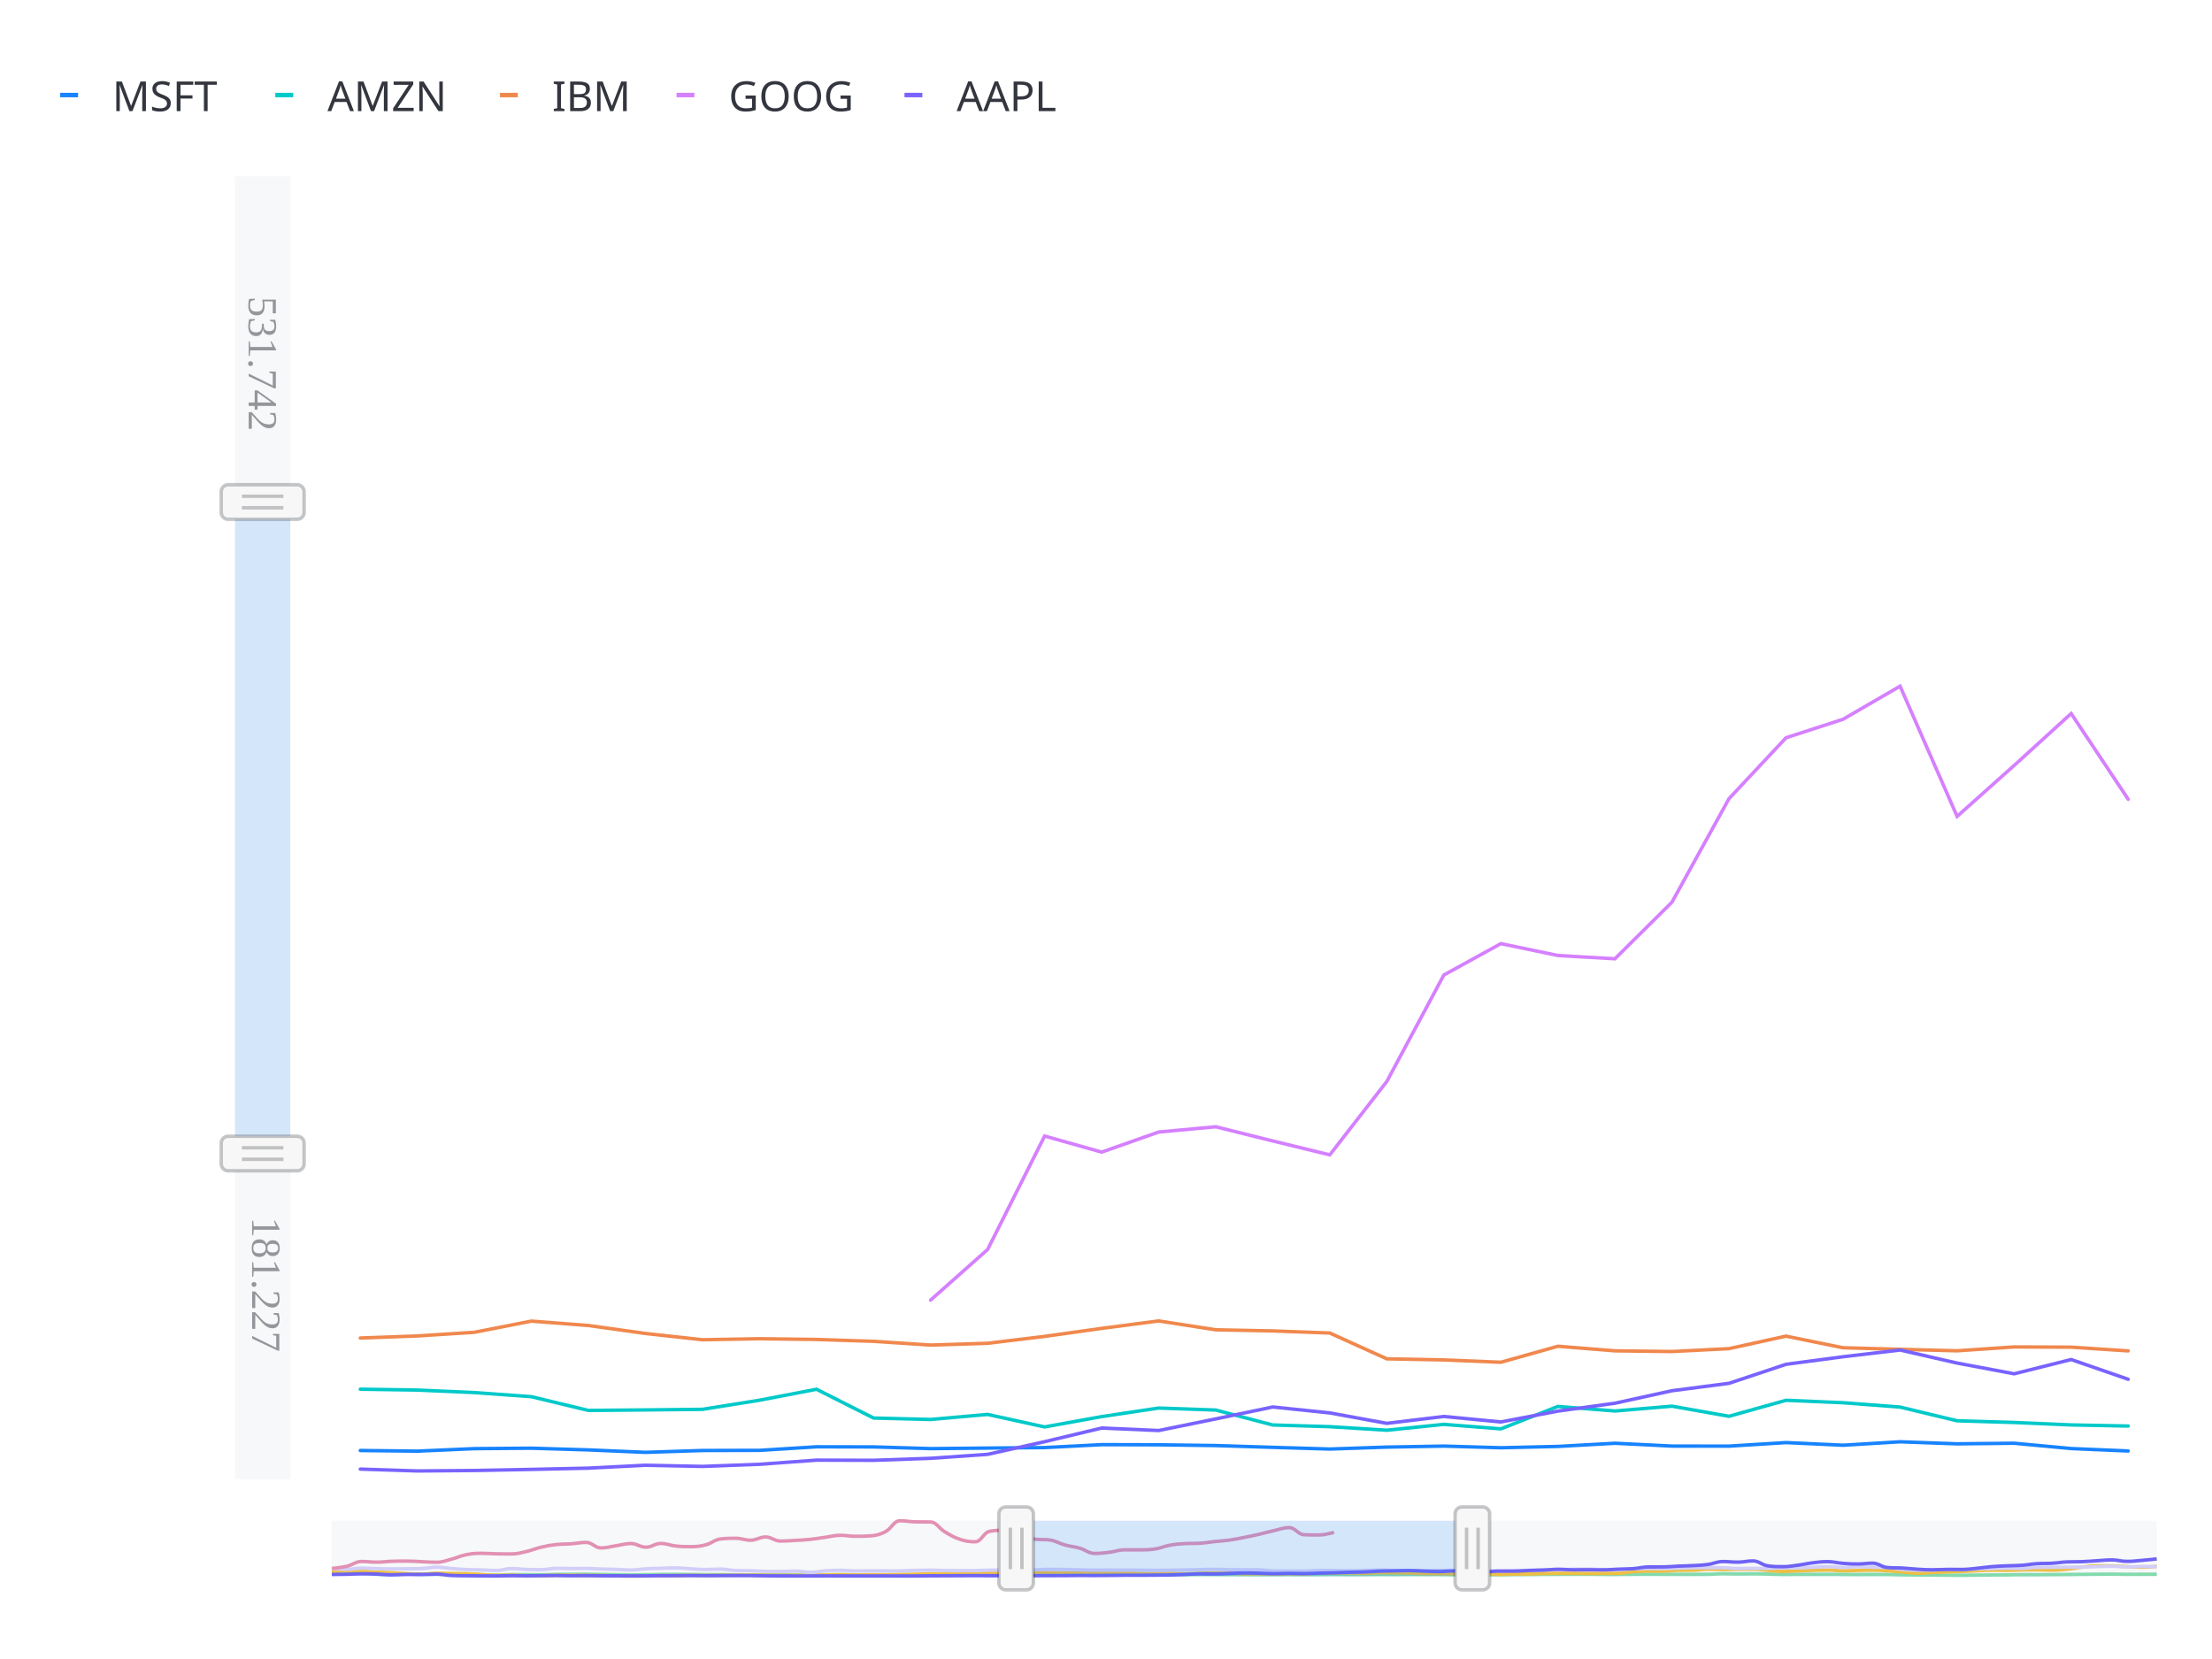
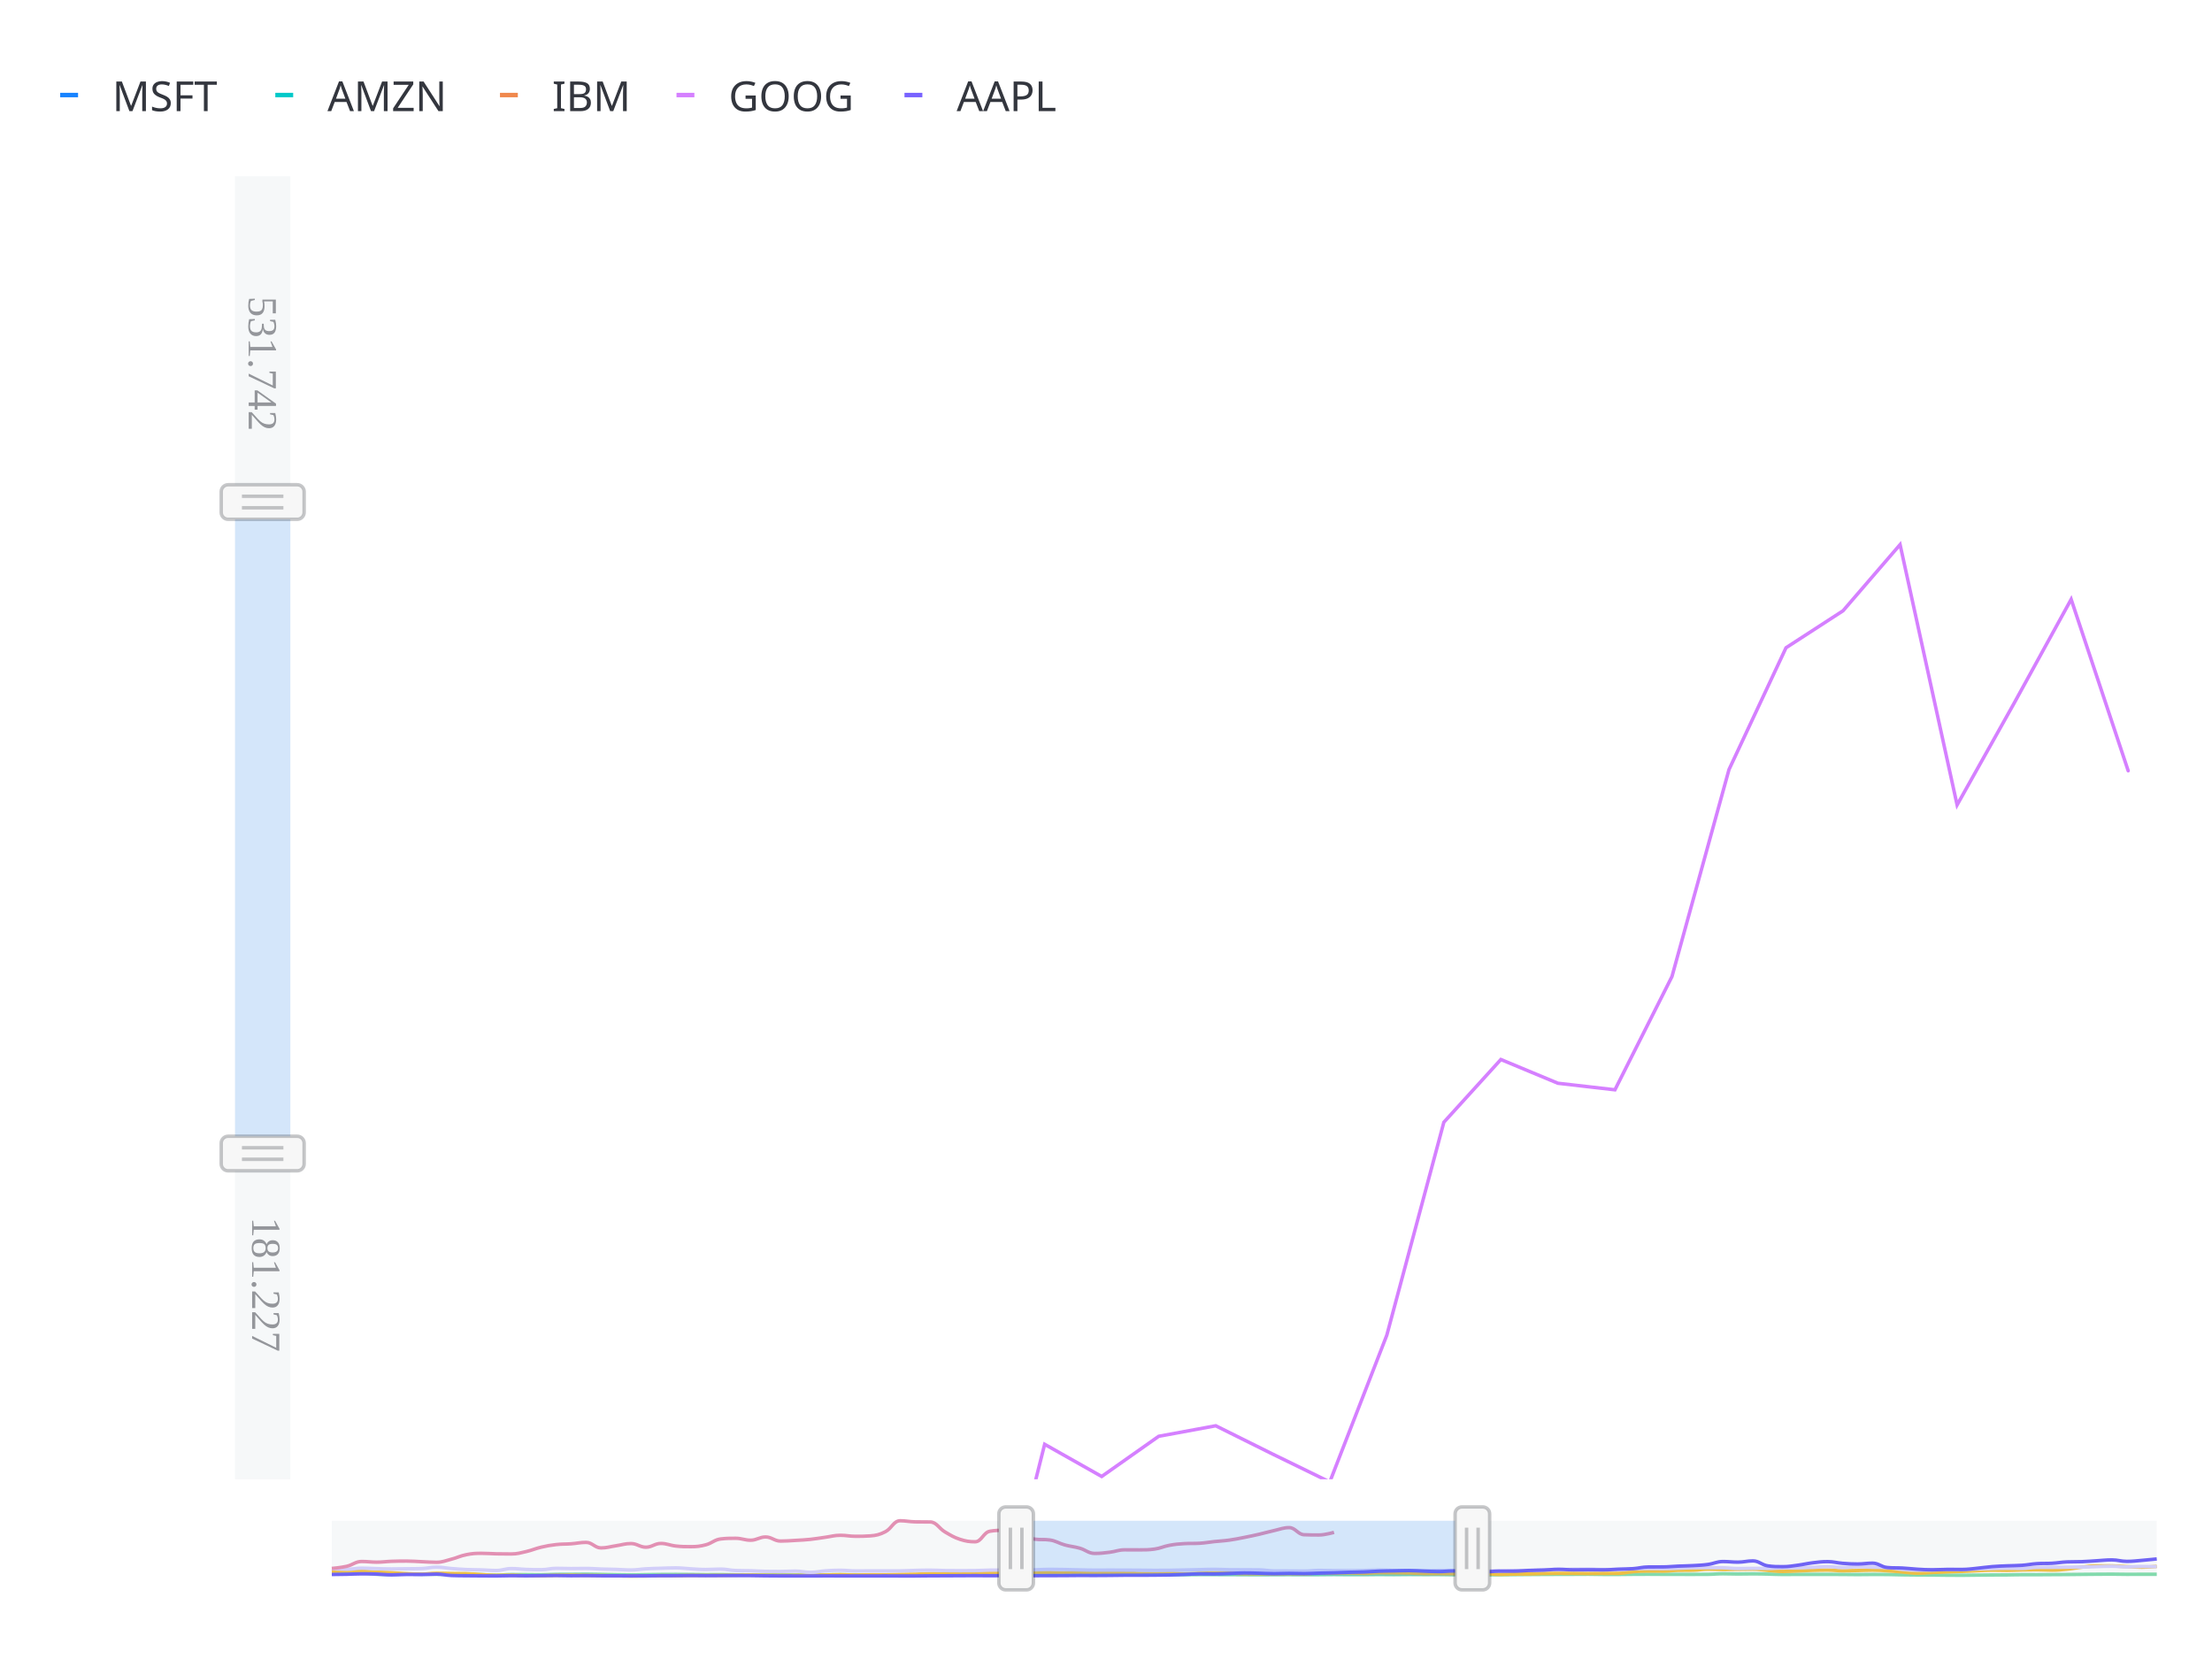
<svg xmlns="http://www.w3.org/2000/svg" width="640" height="480" color-interpolation-filters="sRGB" style="background: transparent;">
  <defs>
    <clipPath id="d" transform="matrix(1 0 0 1 -16 -16)">
      <use href="#a" transform="matrix(1 0 0 1 16 16)" />
    </clipPath>
    <clipPath id="e" transform="matrix(1 0 0 1 -96 -51)">
      <use href="#c" />
    </clipPath>
    <path id="b" width="528" height="377" x="96" y="51" fill="none" d="m96 51 528 0 0 377-528 0z" />
    <path id="c" width="528" height="377" x="96" y="51" fill="none" d="m96 51 528 0 0 377-528 0z" />
  </defs>
  <g>
    <g fill="none">
      <g fill="none" class="view">
        <g>
          <path width="640" height="480" x="0" y="0" fill="rgba(0,0,0,0)" d="m0 0 640 0 0 480-640 0z" class="area" />
        </g>
        <g>
          <path width="608" height="448" x="16" y="16" fill="rgba(0,0,0,0)" d="m16 16 608 0 0 448-608 0z" class="area" />
        </g>
        <g>
          <path width="528" height="377" x="96" y="51" fill="rgba(0,0,0,0)" d="m96 51 528 0 0 377-528 0z" class="area" />
        </g>
        <g>
          <path width="528" height="377" x="96" y="51" fill="rgba(0,0,0,0)" d="m96 51 528 0 0 377-528 0z" class="area" />
        </g>
        <g fill="none" class="component">
          <g fill="none" class="slider">
            <g>
              <path width="528" height="16" x="96" y="440" fill="rgba(65,97,128,1)" d="m96 440 528 0 0 16-528 0z" class="slider-track" opacity=".05" />
            </g>
            <g fill="none" class="slider-sparkline-group">
              <g fill="none" class="slider-sparkline">
                <g>
                  <path fill="none" class="container" />
                </g>
                <g fill="none" class="spark sparkline" transform="matrix(1 0 0 1 96 440)">
                  <g fill="none">
                    <g>
                      <path fill="none" stroke="rgba(131,218,173,1)" stroke-width="1" d="M0 15.228c0 0 2.597.079 4.328.079 1.732 0 2.599-.157 4.328-.157 1.733 0 2.594.272 4.328.339 1.728.067 2.597.067 4.328.067 1.732 0 2.596-.162 4.328-.162 1.731 0 2.597.095 4.328.095 1.731 0 2.597 0 4.328 0 1.731 0 2.597.088 4.328.088 1.731 0 2.597-.08 4.328-.08 1.731 0 2.597.059 4.328.107 1.731.047 2.597.13 4.328.13 1.731 0 2.596-.164 4.328-.164 1.731 0 2.597.007 4.328.019 1.731.012 2.597.04 4.328.04 1.731 0 2.596-.108 4.328-.121 1.731-.013 2.597-.003 4.328-.013 1.731-.01 2.597-.036 4.328-.036 1.731 0 2.597.034 4.328.063 1.731.03 2.597.057 4.328.085 1.731.028 2.597.054 4.328.054 1.731 0 2.597-.04 4.328-.065 1.731-.024 2.597-.041 4.328-.056a414.499 414.499 0 0 1 4.328-.019c1.731 0 2.597.009 4.328.024 1.731.015 2.597.05 4.328.05 1.731 0 2.597-.018 4.328-.018 1.731 0 2.597.062 4.328.075 1.731.013 2.597.013 4.328.013 1.731 0 2.597-.035 4.328-.035 1.731 0 2.597.062 4.328.062 1.731 0 2.597-.01 4.328-.01 1.731 0 2.597.05 4.328.05 1.731 0 2.597-.065 4.328-.09 1.731-.026 2.597-.039 4.328-.039 1.731 0 2.597.036 4.328.056 1.731.019 2.597.039 4.328.039 1.731 0 2.597 0 4.328-.001a991.15 991.15 0 0 0 4.328-.009c1.731-.007 2.597-.025 4.328-.025 1.731 0 2.597.018 4.328.018 1.731 0 2.597-.012 4.328-.019 1.731-.007 2.597-.012 4.328-.014 1.731-.002 2.597 0 4.328-.002 1.731-.002 2.597-.024 4.328-.024 1.731 0 2.597.021 4.328.028a860.249 860.249 0 0 0 4.328.008c1.731 0 2.597-.026 4.328-.031 1.731-.005 2.597-.005 4.328-.005 1.731 0 2.597.011 4.328.021 1.731.01 2.597.03 4.328.03 1.731 0 2.597-.021 4.328-.023 1.731-.002 2.597 0 4.328-.002 1.731-.002 2.597-.044 4.328-.044 1.731 0 2.597 0 4.328.001 1.731.001 2.597.021 4.328.021 1.731 0 2.597-.004 4.328-.007 1.731-.003 2.597 0 4.328-.006 1.731-.006 2.597-.036 4.328-.036 1.731 0 2.597 0 4.328.002 1.731.002 2.597.003 4.328.009 1.731.006 2.597.013 4.328.022 1.731.009 2.597.021 4.328.021 1.731 0 2.597-.017 4.328-.024 1.731-.007 2.597-.012 4.328-.012 1.731 0 2.597.02 4.328.02 1.731 0 2.597-.005 4.328-.016 1.731-.011 2.597-.039 4.328-.039 1.731 0 2.597.034 4.328.035 1.731.001 2.597.001 4.328.001 1.731 0 2.597-.044 4.328-.044 1.731 0 2.597.032 4.328.032 1.731 0 2.597-.042 4.328-.042 1.731 0 2.597.025 4.328.025 1.731 0 2.597-.007 4.328-.007 1.731 0 2.597.046 4.328.065 1.731.019 2.597.03 4.328.03 1.731 0 2.597-.008 4.328-.014 1.731-.006 2.597-.006 4.328-.016 1.731-.011 2.597-.022 4.328-.037 1.731-.014 2.597-.022 4.328-.035 1.731-.013 2.597-.02 4.328-.029 1.731-.009 2.597-.011 4.328-.016 1.731-.005 2.597-.004 4.328-.011 1.731-.006 2.597-.021 4.328-.021 1.731 0 2.597.049 4.328.056 1.731.006 2.597.006 4.328.006 1.731 0 2.597-.032 4.328-.045 1.731-.013 2.597-.018 4.328-.018 1.731 0 2.597.019 4.328.026 1.731.007 2.597.007 4.328.01 1.731.003 2.597.004 4.328.004 1.731 0 2.597 0 4.328-.016 1.732-.016 2.596-.16 4.328-.16 1.731 0 2.597.067 4.328.067 1.731 0 2.597-.043 4.328-.043 1.731 0 2.597.029 4.328.066 1.731.036 2.596.115 4.328.115 1.731 0 2.597-.023 4.328-.026 1.731-.003 2.597-.003 4.328-.003 1.731 0 2.597 0 4.328.002a667.228 667.228 0 0 1 4.328.018c1.731.011 2.597.039 4.328.039 1.731 0 2.597-.037 4.328-.037 1.731 0 2.597 0 4.328.013 1.731.013 2.596.068 4.328.096 1.731.028 2.597.032 4.328.044 1.731.012 2.597.003 4.328.017 1.731.014 2.597.038 4.328.052 1.731.014 2.597.019 4.328.019 1.731 0 2.597-.031 4.328-.05 1.731-.018 2.597-.03 4.328-.042 1.731-.012 2.597-.001 4.328-.017 1.731-.016 2.596-.065 4.328-.065 1.731 0 2.597.005 4.328.005 1.731 0 2.597-.018 4.328-.029 1.731-.011 2.597-.01 4.328-.024 1.731-.014 2.597-.028 4.328-.045 1.731-.017 2.597-.028 4.328-.041 1.731-.013 2.597-.024 4.328-.024 1.731 0 2.597.052 4.328.052 1.731 0 2.597-.011 4.328-.014 1.731-.003 4.328-.003 4.328-.003" class="line" />
                    </g>
                    <g>
                      <path fill="none" stroke="rgba(237,191,69,1)" stroke-width="1" d="M0 14.663c0 0 2.596-.098 4.328-.098 1.731 0 2.598 0 4.328.043 1.733.043 2.596.184 4.328.27 1.73.085 2.598.071 4.328.157 1.732.086 2.595.191 4.328.274 1.73.083 2.598.141 4.328.141 1.732 0 2.595-.26 4.328-.26 1.73 0 2.597.048 4.328.07 1.731.022 2.598 0 4.328.042 1.733.042 2.596.176 4.328.272 1.73.096 2.596.208 4.328.208 1.73 0 2.597-.04 4.328-.04 1.732 0 2.596.163 4.328.163 1.73 0 2.597 0 4.328-.001 1.732-.001 2.596-.106 4.328-.127 1.731-.021 2.597-.021 4.328-.021 1.731 0 2.597.039 4.328.058 1.731.019 2.597.014 4.328.038 1.731.024 2.597.051 4.328.081 1.731.03 2.596.068 4.328.068 1.731 0 2.597 0 4.328-.023 1.731-.023 2.596-.099 4.328-.099 1.731 0 2.597.011 4.328.011 1.731 0 2.597-.077 4.328-.077 1.731 0 2.597.002 4.328.002 1.731 0 2.597 0 4.328-.004 1.731-.005 2.597-.037 4.328-.055 1.731-.018 2.597-.035 4.328-.035 1.731 0 2.597.028 4.328.045 1.731.017 2.597.041 4.328.041 1.731 0 2.597-.004 4.328-.011 1.731-.007 2.597-.002 4.328-.023 1.731-.02 2.597-.044 4.328-.078 1.731-.034 2.597-.091 4.328-.091 1.731 0 2.597.102 4.328.102 1.731 0 2.596-.064 4.328-.068 1.731-.004 2.597 0 4.328-.004 1.731-.004 2.597-.061 4.328-.092 1.731-.03 2.597-.016 4.328-.061 1.732-.045 2.596-.154 4.328-.164 1.73-.01 2.597 0 4.328-.01 1.732-.01 2.597-.076 4.328-.121 1.731-.046 2.596-.076 4.328-.107 1.731-.031 2.597-.011 4.328-.048 1.732-.037 2.596-.137 4.328-.137 1.731 0 2.597.002 4.328.011a777.207 777.207 0 0 1 4.328.031c1.731.016 2.597.007 4.328.051 1.732.044 2.596.169 4.328.169 1.73 0 2.597-.004 4.328-.006 1.731-.003 2.597 0 4.328-.007 1.731-.007 2.597-.062 4.328-.112 1.731-.049 2.599-.135 4.328-.135 1.734 0 2.594.335 4.328.353 1.728.018 2.597.018 4.328.018 1.731 0 2.597-.062 4.328-.062 1.732 0 2.596.154 4.328.154 1.731 0 2.597-.08 4.328-.127 1.731-.046 2.596-.105 4.328-.105 1.731 0 2.597 0 4.328.024 1.732.025 2.596.163 4.328.183 1.73.021 2.597.008 4.328.021 1.731.013 2.597.044 4.328.044 1.731 0 2.597-.072 4.328-.072 1.731 0 2.598.055 4.328.055 1.733 0 2.595-.275 4.328-.275 1.73 0 2.597.056 4.328.056 1.731 0 2.597-.059 4.328-.059 1.731 0 2.597.124 4.328.124 1.732 0 2.596-.196 4.328-.196 1.73 0 2.597.013 4.328.03 1.731.017 2.597.009 4.328.053 1.732.044 2.596.148 4.328.168 1.73.021 2.597.011 4.328.021 1.731.01 2.597.021 4.328.03 1.731.009 2.597.014 4.328.014 1.731 0 2.598-.093 4.328-.093 1.733 0 2.595.269 4.328.269 1.73 0 2.596-.066 4.328-.09 1.731-.024 2.597 0 4.328-.029 1.732-.029 2.596-.099 4.328-.136 1.731-.037 2.597-.051 4.328-.051 1.731 0 2.597.008 4.328.02 1.731.012 2.597.041 4.328.041 1.731 0 2.597-.024 4.328-.034 1.731-.01 2.602 0 4.328-.015 1.737-.015 2.592-.357 4.328-.492 1.726-.134 2.596-.178 4.328-.178 1.73 0 2.598.017 4.328.017 1.732 0 2.595-.2 4.328-.231 1.73-.031 2.599 0 4.328-.031 1.733-.031 2.595-.302 4.328-.302 1.729 0 2.597.091 4.328.091 1.731 0 2.597-.016 4.328-.032 1.731-.016 2.599-.048 4.328-.048 1.734 0 2.596.212 4.328.341 1.73.129 2.595.302 4.328.302 1.73 0 2.597-.091 4.328-.156 1.731-.065 2.596-.12 4.328-.167 1.73-.047 2.597-.068 4.328-.068 1.732 0 2.596.189 4.328.189 1.73 0 2.597-.035 4.328-.069 1.731-.034 2.597-.102 4.328-.102 1.732 0 2.599.076 4.328.184 1.733.108 2.596.217 4.328.354 1.731.137 2.595.332 4.328.332 1.73 0 2.596-.122 4.328-.196 1.731-.074 2.596-.11 4.328-.172 1.731-.062 2.597-.07 4.328-.136 1.732-.067 2.596-.126 4.328-.197 1.731-.072 2.596-.162 4.328-.162 1.731 0 2.597.058 4.328.058 1.731 0 2.596-.094 4.328-.129 1.731-.035 2.597-.048 4.328-.048 1.731 0 2.598.104 4.328.104 1.733 0 2.603-.107 4.328-.278 1.737-.172 2.592-.386 4.328-.581 1.727-.194 2.593-.39 4.328-.39 1.728 0 2.598 0 4.328.032 1.732.032 2.596.134 4.328.208 1.731.073 2.597.16 4.328.16 1.732 0 4.328-.238 4.328-.238" class="line" />
                    </g>
                    <g>
                      <path fill="none" stroke="rgba(210,206,249,1)" stroke-width="1" d="M0 13.842c0 0 2.598.192 4.328.192 1.733 0 2.595-.32 4.328-.32 1.729 0 2.596.096 4.328.141 1.731.045 2.596.083 4.328.083 1.731 0 2.597-.026 4.328-.046 1.731-.02 2.6 0 4.328-.055 1.735-.055 2.596-.408 4.328-.408 1.731 0 2.595.26 4.328.398 1.729.137 2.595.212 4.328.29 1.73.078 2.597.045 4.328.1 1.732.055 2.603.174 4.328.174 1.737 0 2.591-.554 4.328-.554 1.726 0 2.595.181 4.328.246 1.73.064 2.6.076 4.328.076 1.734 0 2.593-.39 4.328-.39 1.728 0 2.597.066 4.328.066 1.731 0 2.597-.035 4.328-.035 1.732 0 2.596.116 4.328.171 1.731.055 2.597.05 4.328.105 1.732.055 2.599.17 4.328.17 1.733 0 2.595-.238 4.328-.337 1.729-.099 2.596-.104 4.328-.158 1.731-.054 2.598-.111 4.328-.111 1.732 0 2.596.176 4.328.27 1.73.094 2.596.199 4.328.199 1.731 0 2.6-.122 4.328-.122 1.735 0 2.593.353 4.328.418 1.727.065 2.597.017 4.328.065 1.732.048 2.596.142 4.328.175 1.73.033 2.597.033 4.328.033 1.731 0 2.599-.106 4.328-.106 1.734 0 2.598.354 4.328.354 1.732 0 2.593-.308 4.328-.428 1.728-.119 2.597-.169 4.328-.169 1.731 0 2.596.196 4.328.196 1.73 0 2.597-.015 4.328-.015 1.731 0 2.597.002 4.328.002 1.731 0 2.597 0 4.328-.01 1.732-.01 2.596-.094 4.328-.135 1.731-.041 2.597-.069 4.328-.069 1.731 0 2.596.089 4.328.116 1.731.026 2.597.026 4.328.026 1.731 0 2.597 0 4.328-.019 1.732-.019 2.596-.108 4.328-.132 1.731-.024 2.597-.014 4.328-.024 1.731-.01 2.597-.011 4.328-.025 1.731-.014 2.597-.009 4.328-.045 1.732-.036 2.596-.137 4.328-.137 1.731 0 2.597.024 4.328.054 1.731.03 2.597.063 4.328.098 1.731.035 2.597.077 4.328.077 1.731 0 2.597-.013 4.328-.013 1.731 0 2.597.003 4.328.009 1.731.006 2.597.009 4.328.023 1.731.014 2.597.046 4.328.046 1.731 0 2.597-.001 4.328-.022 1.731-.021 2.597-.048 4.328-.085 1.731-.037 2.597-.06 4.328-.098 1.731-.038 2.597-.091 4.328-.091 1.731 0 2.596.095 4.328.109 1.731.014 2.597.006 4.328.014 1.731.008 2.599 0 4.328.025 1.733.026 2.594.303 4.328.317 1.729.013 2.597.005 4.328.013 1.731.008 2.598.029 4.328.029 1.732 0 2.596-.196 4.328-.196 1.73 0 2.597.048 4.328.056 1.731.008 2.597.008 4.328.008 1.731 0 2.597 0 4.328-.035 1.732-.035 2.597-.154 4.328-.154 1.731 0 2.596.123 4.328.143 1.731.019 2.597.012 4.328.019 1.731.007 2.597.018 4.328.018 1.731 0 2.597-.047 4.328-.047 1.731 0 2.597 0 4.328.003 1.731.003 2.597.024 4.328.046 1.731.022 2.597.066 4.328.066 1.731 0 2.597 0 4.328-.013 1.731-.013 2.596-.062 4.328-.083 1.731-.021 2.598 0 4.328-.021 1.732-.021 2.595-.224 4.328-.224 1.73 0 2.597.003 4.328.003 1.732 0 2.596-.082 4.328-.113 1.731-.031 2.597-.043 4.328-.043 1.732 0 2.596.128 4.328.128 1.731 0 2.597 0 4.328-.029 1.732-.029 2.596-.117 4.328-.172 1.731-.055 2.596-.104 4.328-.104 1.731 0 2.597.029 4.328.029 1.732 0 2.597-.066 4.328-.117 1.731-.052 2.596-.116 4.328-.14 1.731-.024 2.597-.024 4.328-.024 1.731 0 2.598 0 4.328.036 1.732.037 2.596.231 4.328.231 1.73 0 2.597-.064 4.328-.064 1.731 0 2.597.022 4.328.022 1.732 0 2.596-.129 4.328-.157 1.731-.028 2.597 0 4.328-.028 1.732-.028 2.597-.057 4.328-.122 1.732-.065 2.597-.203 4.328-.203 1.732 0 2.596.241 4.328.241 1.731 0 2.596-.209 4.328-.209 1.73 0 2.597.081 4.328.127 1.731.047 2.603 0 4.328.106 1.737.106 2.591.376 4.328.532 1.726.154 2.595.242 4.328.242 1.73 0 2.597-.012 4.328-.057 1.732-.045 2.596-.147 4.328-.167 1.73-.02 2.597 0 4.328-.02 1.731-.02 2.597-.059 4.328-.109 1.731-.05 2.596-.097 4.328-.141 1.731-.045 2.597-.081 4.328-.081 1.731 0 2.599.042 4.328.042 1.733 0 2.595-.289 4.328-.304 1.729-.015 2.597-.005 4.328-.015 1.731-.01 2.597-.024 4.328-.035 1.731-.012 2.597 0 4.328-.023 1.732-.023 2.596-.093 4.328-.143 1.731-.049 2.597-.103 4.328-.103 1.732 0 2.596.193 4.328.193 1.731 0 2.596-.121 4.328-.121 1.731 0 4.328.037 4.328.037" class="line" />
                    </g>
                    <g>
                      <path fill="none" stroke="rgba(226,144,179,1)" stroke-width="1" d="M0 13.8c0 0 2.631-.226 4.328-.622 1.765-.411 2.555-1.393 4.328-1.393 1.689 0 2.597.198 4.328.198 1.732 0 2.595-.184 4.328-.247 1.73-.062 2.597-.065 4.328-.065 1.732 0 2.597.105 4.328.174 1.731.069 2.614.171 4.328.171 1.749 0 2.616-.465 4.328-.901 1.75-.447 2.562-.962 4.328-1.307 1.697-.332 2.594-.385 4.328-.385 1.728 0 2.596.109 4.328.146 1.731.037 2.608.04 4.328.04 1.742 0 2.622-.308 4.328-.695 1.756-.399 2.574-.862 4.328-1.271 1.708-.398 2.585-.552 4.328-.748 1.72-.194 2.599-.101 4.328-.227 1.734-.127 2.648-.406 4.328-.406 1.783 0 2.55 1.599 4.328 1.599 1.685 0 2.597-.372 4.328-.625 1.731-.253 2.612-.638 4.328-.638 1.747 0 2.598 1.053 4.328 1.053 1.733 0 2.583-1.084 4.328-1.084 1.717 0 2.585.56 4.328.747 1.719.184 2.602.184 4.328.184 1.737 0 2.652-.101 4.328-.533 1.787-.461 2.535-1.494 4.328-1.7 1.67-.192 2.603-.192 4.328-.192 1.737 0 2.609.555 4.328.555 1.744 0 2.608-.936 4.328-.936 1.743 0 2.566 1.188 4.328 1.188 1.701 0 2.598-.099 4.328-.199 1.732-.1 2.603-.121 4.328-.302 1.737-.182 2.596-.371 4.328-.606 1.73-.234 2.591-.566 4.328-.566 1.726 0 2.595.29 4.328.29 1.73 0 2.628 0 4.328-.12 1.762-.124 2.753-.391 4.328-1.187 1.887-.954 2.412-3.189 4.328-3.189 1.546 0 2.594.285 4.328.32 1.729.035 2.757 0 4.328.035 1.891.042 2.53 1.858 4.328 2.903 1.664.967 2.514 1.533 4.328 2.125 1.649.538 2.76.701 4.328.701 1.894 0 2.424-2.733 4.328-3.054 1.558-.263 2.636-.263 4.328-.263 1.77 0 2.588.841 4.328 1.355 1.723.509 2.566.955 4.328 1.202 1.7.239 2.64 0 4.328.239 1.775.251 2.572.951 4.328 1.433 1.706.468 2.627.457 4.328.939 1.761.499 2.549 1.516 4.328 1.516 1.684 0 2.605-.128 4.328-.335 1.74-.209 2.585-.705 4.328-.705 1.72 0 2.598.012 4.328.012 1.732 0 2.622 0 4.328-.23 1.757-.237 2.575-.774 4.328-1.093 1.71-.312 2.591-.385 4.328-.485 1.726-.1 2.602 0 4.328-.1 1.736-.1 2.595-.307 4.328-.49 1.73-.183 2.606-.185 4.328-.425 1.741-.242 2.602-.441 4.328-.78 1.736-.341 2.603-.523 4.328-.919 1.738-.399 2.587-.685 4.328-1.07 1.722-.381 2.669-.844 4.328-.844 1.803 0 2.509 1.976 4.328 2.055 1.643.072 2.61.072 4.328.072 1.744 0 4.328-.762 4.328-.762" class="line" />
                    </g>
                    <g>
                      <path fill="none" stroke="rgba(111,99,244,1)" stroke-width="1" d="M0 15.544c0 0 2.597-.025 4.328-.062 1.731-.037 2.596-.121 4.328-.121 1.731 0 2.598.008 4.328.067 1.732.059 2.596.229 4.328.229 1.73 0 2.596-.118 4.328-.118 1.731 0 2.597.018 4.328.018 1.731 0 2.6-.116 4.328-.116 1.734 0 2.593.33 4.328.402 1.728.071 2.597.05 4.328.071 1.731.021 2.597.024 4.328.035 1.731.011 2.597.018 4.328.018 1.731 0 2.597-.077 4.328-.077 1.731 0 2.597.039 4.328.039 1.731 0 2.597-.027 4.328-.044 1.731-.017 2.597-.039 4.328-.039 1.731 0 2.597.063 4.328.063 1.731 0 2.597-.037 4.328-.037 1.731 0 2.597.048 4.328.051 1.731.003 2.597 0 4.328.003 1.731.003 2.597.034 4.328.034 1.731 0 2.597-.01 4.328-.023 1.731-.013 2.597-.036 4.328-.043 1.731-.007 2.597 0 4.328-.007 1.731-.007 2.597-.032 4.328-.032 1.731 0 2.597.034 4.328.034 1.731 0 2.597-.017 4.328-.023a1060.297 1060.297 0 0 1 4.328-.007c1.731 0 2.597 0 4.328.011 1.731.011 2.597.045 4.328.064 1.731.018 2.597.022 4.328.028 1.731.006 2.597.004 4.328.006 1.731.002 2.597.003 4.328.003 1.731 0 2.597-.018 4.328-.018 1.731 0 2.597.002 4.328.006 1.731.004 2.597.013 4.328.013 1.731 0 2.597 0 4.328-0 1.731-.001 2.597-.007 4.328-.007 1.731 0 2.597.01 4.328.01 1.731 0 2.597 0 4.328-.001 1.731-.001 2.597-.032 4.328-.043 1.731-.011 2.597-.005 4.328-.013 1.731-.007 2.597-.015 4.328-.023 1.731-.008 2.597-.018 4.328-.018 1.731 0 2.597.022 4.328.022 1.731 0 2.597-.025 4.328-.025 1.731 0 2.597.023 4.328.023 1.731 0 2.597-.002 4.328-.005 1.731-.004 2.597-.008 4.328-.013 1.731-.006 2.597-.005 4.328-.015 1.731-.01 2.597-.036 4.328-.036 1.731 0 2.597.014 4.328.014 1.731 0 2.597-.011 4.328-.026 1.731-.015 2.597-.051 4.328-.051 1.731 0 2.597.002 4.328.002 1.731 0 2.597-.01 4.328-.025 1.731-.015 2.597-.008 4.328-.049 1.732-.041 2.597-.091 4.328-.156 1.731-.065 2.596-.167 4.328-.167 1.73 0 2.597.03 4.328.03 1.732 0 2.597-.085 4.328-.143 1.731-.058 2.596-.146 4.328-.146 1.731 0 2.597.033 4.328.073 1.731.04 2.596.128 4.328.128 1.731 0 2.597-.084 4.328-.084 1.731 0 2.597.067 4.328.067 1.731 0 2.596-.087 4.328-.133 1.731-.046 2.597-.047 4.328-.097 1.731-.05 2.596-.105 4.328-.153 1.731-.049 2.598-.026 4.328-.091 1.732-.065 2.596-.168 4.328-.233 1.73-.065 2.597-.058 4.328-.093 1.731-.035 2.597-.083 4.328-.083 1.732 0 2.596.102 4.328.16 1.731.058 2.597.132 4.328.132 1.731 0 2.597-.175 4.328-.175 1.732 0 2.595.185 4.328.242 1.73.057 2.598.057 4.328.057 1.732 0 2.595-.244 4.328-.244 1.73 0 2.598.003 4.328.003 1.732 0 2.596-.148 4.328-.208 1.73-.06 2.598-.027 4.328-.094 1.732-.067 2.596-.241 4.328-.241 1.73 0 2.596.156 4.328.156 1.73 0 2.597-.02 4.328-.02 1.731 0 2.598.026 4.328.026 1.732 0 2.596-.12 4.328-.19 1.731-.069 2.602-.029 4.328-.157 1.736-.13 2.591-.469 4.328-.488 1.726-.019 2.598 0 4.328-.019 1.732-.019 2.596-.147 4.328-.222 1.731-.075 2.599-.054 4.328-.153 1.733-.099 2.61-.109 4.328-.342 1.744-.237 2.582-.833 4.328-.833 1.716 0 2.599.176 4.328.176 1.733 0 2.639-.362 4.328-.362 1.773 0 2.553 1.183 4.328 1.432 1.687.236 2.599.236 4.328.236 1.734 0 2.604-.199 4.328-.422 1.738-.224 2.588-.487 4.328-.695 1.723-.206 2.599-.338 4.328-.338 1.734 0 2.592.35 4.328.486 1.726.136 2.597.194 4.328.194 1.732 0 2.631-.241 4.328-.241 1.766 0 2.561 1.131 4.328 1.275 1.696.139 2.599.043 4.328.139 1.733.096 2.595.239 4.328.341 1.729.101 2.596.167 4.328.167 1.731 0 2.596-.109 4.328-.109 1.731 0 2.6.019 4.328.019 1.734 0 2.599-.194 4.328-.361 1.733-.167 2.593-.332 4.328-.473 1.727-.14 2.596-.152 4.328-.228 1.73-.076 2.601-.026 4.328-.151 1.736-.126 2.592-.368 4.328-.478 1.726-.11 2.6-.01 4.328-.11 1.734-.1 2.593-.319 4.328-.391 1.728-.072 2.598-.005 4.328-.072 1.732-.067 2.596-.159 4.328-.26 1.731-.102 2.599-.247 4.328-.247 1.734 0 2.594.426 4.328.426 1.729 0 2.599-.146 4.328-.287 1.733-.141 4.328-.42 4.328-.42" class="line" />
                    </g>
                  </g>
                  <g fill="none" />
                </g>
              </g>
            </g>
            <g>
              <path width="528" height="16" x="96" y="440" fill="rgba(0,0,0,0)" d="m96 440 528 0 0 16-528 0z" class="slider-brush-area" />
            </g>
            <g fill="none" class="slider-foreground">
              <g transform="matrix(1 0 0 1 96 440)">
                <path width="198" height="16" fill="rgba(23,131,255,1)" fill-opacity=".15" d="m0 0 198 0 0 16-198 0z" class="slider-selection" visibility="hidden" />
              </g>
              <g transform="matrix(1 0 0 1 96 440)">
                <path width="132" height="16" x="198" fill="rgba(23,131,255,1)" fill-opacity=".15" d="m198 0 132 0 0 16-132 0z" class="slider-selection" visibility="visible" />
              </g>
              <g transform="matrix(1 0 0 1 96 440)">
                <path width="198" height="16" x="330" fill="rgba(23,131,255,1)" fill-opacity=".15" d="m330 0 198 0 0 16-198 0z" class="slider-selection" visibility="hidden" />
              </g>
              <g fill="none" class="slider-handle start-handle" transform="matrix(1 0 0 1 294 448)">
                <g fill="none" class="handle-icon-group">
                  <g fill="none" class="handle-icon">
                    <g>
                      <path width="10" height="24" x="-5" y="-12" fill="rgba(247,247,247,1)" stroke="rgba(29,33,41,1)" stroke-opacity=".25" stroke-width="1" d="m-3-12 6 0a2 2 0 0 1 2 2l0 20a2 2 0 0 1-2 2l-6 0a2 2 0 0 1-2-2l0-20a2 2 0 0 1 2-2z" class="handle-icon-rect" />
                      <g>
                        <line x1="-1.667" x2="-1.667" y1="-6" y2="6" fill="rgba(247,247,247,1)" stroke="rgba(29,33,41,1)" stroke-opacity=".25" stroke-width="1" class="handle-icon-line-1" />
                      </g>
                      <g>
                        <line x1="1.667" x2="1.667" y1="-6" y2="6" fill="rgba(247,247,247,1)" stroke="rgba(29,33,41,1)" stroke-opacity=".25" stroke-width="1" class="handle-icon-line-2" />
                      </g>
                    </g>
                  </g>
                </g>
                <g fill="none" class="handle-label-group">
                  <g>
                    <text x="-12" y="0" fill="rgba(29,33,41,1)" fill-opacity=".45" class="handle-label" dominant-baseline="central" font-size="12" font-weight="normal" paint-order="stroke" style="transform:translate(0px, 0px);" text-anchor="middle" />
                  </g>
                </g>
              </g>
              <g fill="none" class="slider-handle end-handle" transform="matrix(1 0 0 1 426 448)">
                <g fill="none" class="handle-icon-group">
                  <g fill="none" class="handle-icon">
                    <g>
                      <path width="10" height="24" x="-5" y="-12" fill="rgba(247,247,247,1)" stroke="rgba(29,33,41,1)" stroke-opacity=".25" stroke-width="1" d="m-3-12 6 0a2 2 0 0 1 2 2l0 20a2 2 0 0 1-2 2l-6 0a2 2 0 0 1-2-2l0-20a2 2 0 0 1 2-2z" class="handle-icon-rect" />
                      <g>
                        <line x1="-1.667" x2="-1.667" y1="-6" y2="6" fill="rgba(247,247,247,1)" stroke="rgba(29,33,41,1)" stroke-opacity=".25" stroke-width="1" class="handle-icon-line-1" />
                      </g>
                      <g>
                        <line x1="1.667" x2="1.667" y1="-6" y2="6" fill="rgba(247,247,247,1)" stroke="rgba(29,33,41,1)" stroke-opacity=".25" stroke-width="1" class="handle-icon-line-2" />
                      </g>
                    </g>
                  </g>
                </g>
                <g fill="none" class="handle-label-group">
                  <g>
                    <text x="12" y="0" fill="rgba(29,33,41,1)" fill-opacity=".45" class="handle-label" dominant-baseline="central" font-size="12" font-weight="normal" paint-order="stroke" style="transform:translate(0px, 0px);" text-anchor="middle" />
                  </g>
                </g>
              </g>
            </g>
          </g>
        </g>
        <g fill="none" class="component">
          <g fill="none" class="slider">
            <g>
              <path width="16" height="377" x="68" y="51" fill="rgba(65,97,128,1)" d="m68 51 16 0 0 377-16 0z" class="slider-track" opacity=".05" />
            </g>
            <g fill="none" class="slider-sparkline-group" />
            <g>
              <path width="16" height="377" x="68" y="51" fill="rgba(0,0,0,0)" d="m68 51 16 0 0 377-16 0z" class="slider-brush-area" />
            </g>
            <g fill="none" class="slider-foreground">
              <g transform="matrix(1 0 0 1 68 51)">
                <path width="16" height="94.25" fill="rgba(23,131,255,1)" fill-opacity=".15" d="m0 0 16 0 0 94.25-16 0z" class="slider-selection" visibility="hidden" />
              </g>
              <g transform="matrix(1 0 0 1 68 51)">
                <path width="16" height="188.5" y="94.25" fill="rgba(23,131,255,1)" fill-opacity=".15" d="m0 94.25 16 0 0 188.5-16 0z" class="slider-selection" visibility="visible" />
              </g>
              <g transform="matrix(1 0 0 1 68 51)">
                <path width="16" height="94.25" y="282.75" fill="rgba(23,131,255,1)" fill-opacity=".15" d="m0 282.75 16 0 0 94.25-16 0z" class="slider-selection" visibility="hidden" />
              </g>
              <g fill="none" class="slider-handle start-handle" transform="matrix(1 0 0 1 76 145.25)">
                <g fill="none" class="handle-icon-group">
                  <g fill="none" class="handle-icon">
                    <g transform="matrix(0 1 -1 0 0 0)">
                      <path width="10" height="24" x="-5" y="-12" fill="rgba(247,247,247,1)" stroke="rgba(29,33,41,1)" stroke-opacity=".25" stroke-width="1" d="m-3-12 6 0a2 2 0 0 1 2 2l0 20a2 2 0 0 1-2 2l-6 0a2 2 0 0 1-2-2l0-20a2 2 0 0 1 2-2z" class="handle-icon-rect" />
                      <g>
                        <line x1="-1.667" x2="-1.667" y1="-6" y2="6" fill="rgba(247,247,247,1)" stroke="rgba(29,33,41,1)" stroke-opacity=".25" stroke-width="1" class="handle-icon-line-1" />
                      </g>
                      <g>
                        <line x1="1.667" x2="1.667" y1="-6" y2="6" fill="rgba(247,247,247,1)" stroke="rgba(29,33,41,1)" stroke-opacity=".25" stroke-width="1" class="handle-icon-line-2" />
                      </g>
                    </g>
                  </g>
                </g>
                <g fill="none" class="handle-label-group">
                  <g transform="matrix(0 1 -1 0 -60.04 -60.04)">
                    <text x="0" y="-60.04" fill="rgba(29,33,41,1)" fill-opacity=".45" class="handle-label" dominant-baseline="central" dx=".5" dy="0" font-size="12" font-weight="normal" paint-order="stroke" style="transform:translate(0px, 0px);" text-anchor="left">531.742</text>
                  </g>
                </g>
              </g>
              <g fill="none" class="slider-handle end-handle" transform="matrix(1 0 0 1 76 333.75)">
                <g fill="none" class="handle-icon-group">
                  <g fill="none" class="handle-icon">
                    <g transform="matrix(0 1 -1 0 0 0)">
                      <path width="10" height="24" x="-5" y="-12" fill="rgba(247,247,247,1)" stroke="rgba(29,33,41,1)" stroke-opacity=".25" stroke-width="1" d="m-3-12 6 0a2 2 0 0 1 2 2l0 20a2 2 0 0 1-2 2l-6 0a2 2 0 0 1-2-2l0-20a2 2 0 0 1 2-2z" class="handle-icon-rect" />
                      <g>
                        <line x1="-1.667" x2="-1.667" y1="-6" y2="6" fill="rgba(247,247,247,1)" stroke="rgba(29,33,41,1)" stroke-opacity=".25" stroke-width="1" class="handle-icon-line-1" />
                      </g>
                      <g>
                        <line x1="1.667" x2="1.667" y1="-6" y2="6" fill="rgba(247,247,247,1)" stroke="rgba(29,33,41,1)" stroke-opacity=".25" stroke-width="1" class="handle-icon-line-2" />
                      </g>
                    </g>
                  </g>
                </g>
                <g fill="none" class="handle-label-group">
                  <g transform="matrix(0 1 -1 0 58.88 56.88)">
                    <text x="0" y="57.88" fill="rgba(29,33,41,1)" fill-opacity=".45" class="handle-label" dominant-baseline="central" dx=".5" dy="0" font-size="12" font-weight="normal" paint-order="stroke" style="transform:translate(0px, 0px);" text-anchor="end">181.227</text>
                  </g>
                </g>
              </g>
            </g>
          </g>
        </g>
        <g fill="none" class="component">
          <g fill="none" transform="matrix(1 0 0 1 16 16)">
            <g fill="none" class="legend-category">
              <g fill="none" class="legend-title-group">
                <g fill="none" class="legend-title" />
              </g>
              <g fill="none" class="legend-items-group">
                <g fill="none" class="legend-items">
                  <g fill="none" class="items-navigator">
                    <g fill="none" class="navigator-content-group" clip-path="url(#d)">
                      <g fill="none" class="navigator-play-window">
                        <g fill="none" class="items-item-page">
                          <g fill="none" class="items-item">
                            <g fill="none" class="legend-category-item-background-group">
                              <g>
                                <path width="50.24" height="23" fill="rgba(0,0,0,0)" d="m0 0 50.24 0 0 23-50.24 0z" class="legend-category-item-background" visibility="visible" />
                              </g>
                            </g>
                            <g fill="none" class="legend-category-item-marker-group" transform="matrix(.32322 0 0 .32322 4 11.5)">
                              <g>
                                <path fill="none" stroke="rgba(23,131,255,1)" stroke-width="4" d="m-8 0 16 0" class="legend-category-item-marker" visibility="visible" />
                              </g>
                            </g>
                            <g fill="none" class="legend-category-item-label-group" transform="matrix(1 0 0 1 16 11.5)">
                              <g>
                                <text fill="rgba(29,33,41,1)" fill-opacity=".9" stroke-width="1" class="legend-category-item-label" dominant-baseline="central" dx=".5" dy="0" font-family="sans-serif" font-size="12" font-style="normal" font-variant="normal" font-weight="normal" paint-order="stroke" style="transform:translate(0px, 0px);" text-anchor="left" visibility="visible">MSFT</text>
                              </g>
                            </g>
                            <g fill="none" class="legend-category-item-value-group" />
                          </g>
                          <g fill="none" class="items-item" transform="matrix(1 0 0 1 62.24 0)">
                            <g fill="none" class="legend-category-item-background-group">
                              <g>
                                <path width="53" height="23" fill="rgba(0,0,0,0)" d="m0 0 53 0 0 23-53 0z" class="legend-category-item-background" visibility="visible" />
                              </g>
                            </g>
                            <g fill="none" class="legend-category-item-marker-group" transform="matrix(.32322 0 0 .32322 4 11.5)">
                              <g>
                                <path fill="none" stroke="rgba(0,201,201,1)" stroke-width="4" d="m-8 0 16 0" class="legend-category-item-marker" visibility="visible" />
                              </g>
                            </g>
                            <g fill="none" class="legend-category-item-label-group" transform="matrix(1 0 0 1 16 11.5)">
                              <g>
                                <text fill="rgba(29,33,41,1)" fill-opacity=".9" stroke-width="1" class="legend-category-item-label" dominant-baseline="central" dx=".5" dy="0" font-family="sans-serif" font-size="12" font-style="normal" font-variant="normal" font-weight="normal" paint-order="stroke" style="transform:translate(0px, 0px);" text-anchor="left" visibility="visible">AMZN</text>
                              </g>
                            </g>
                            <g fill="none" class="legend-category-item-value-group" />
                          </g>
                          <g fill="none" class="items-item" transform="matrix(1 0 0 1 127.24 0)">
                            <g fill="none" class="legend-category-item-background-group">
                              <g>
                                <path width="39.08" height="23" fill="rgba(0,0,0,0)" d="m0 0 39.08 0 0 23-39.08 0z" class="legend-category-item-background" visibility="visible" />
                              </g>
                            </g>
                            <g fill="none" class="legend-category-item-marker-group" transform="matrix(.32322 0 0 .32322 4 11.5)">
                              <g>
                                <path fill="none" stroke="rgba(240,136,77,1)" stroke-width="4" d="m-8 0 16 0" class="legend-category-item-marker" visibility="visible" />
                              </g>
                            </g>
                            <g fill="none" class="legend-category-item-label-group" transform="matrix(1 0 0 1 16 11.5)">
                              <g>
                                <text fill="rgba(29,33,41,1)" fill-opacity=".9" stroke-width="1" class="legend-category-item-label" dominant-baseline="central" dx=".5" dy="0" font-family="sans-serif" font-size="12" font-style="normal" font-variant="normal" font-weight="normal" paint-order="stroke" style="transform:translate(0px, 0px);" text-anchor="left" visibility="visible">IBM</text>
                              </g>
                            </g>
                            <g fill="none" class="legend-category-item-value-group" />
                          </g>
                          <g fill="none" class="items-item" transform="matrix(1 0 0 1 178.32 0)">
                            <g fill="none" class="legend-category-item-background-group">
                              <g>
                                <path width="53.96" height="23" fill="rgba(0,0,0,0)" d="m0 0 53.96 0 0 23-53.96 0z" class="legend-category-item-background" visibility="visible" />
                              </g>
                            </g>
                            <g fill="none" class="legend-category-item-marker-group" transform="matrix(.32322 0 0 .32322 4 11.5)">
                              <g>
                                <path fill="none" stroke="rgba(213,128,255,1)" stroke-width="4" d="m-8 0 16 0" class="legend-category-item-marker" visibility="visible" />
                              </g>
                            </g>
                            <g fill="none" class="legend-category-item-label-group" transform="matrix(1 0 0 1 16 11.5)">
                              <g>
                                <text fill="rgba(29,33,41,1)" fill-opacity=".9" stroke-width="1" class="legend-category-item-label" dominant-baseline="central" dx=".5" dy="0" font-family="sans-serif" font-size="12" font-style="normal" font-variant="normal" font-weight="normal" paint-order="stroke" style="transform:translate(0px, 0px);" text-anchor="left" visibility="visible">GOOG</text>
                              </g>
                            </g>
                            <g fill="none" class="legend-category-item-value-group" />
                          </g>
                          <g fill="none" class="items-item" transform="matrix(1 0 0 1 244.28 0)">
                            <g fill="none" class="legend-category-item-background-group">
                              <g>
                                <path width="48.32" height="23" fill="rgba(0,0,0,0)" d="m0 0 48.32 0 0 23-48.32 0z" class="legend-category-item-background" visibility="visible" />
                              </g>
                            </g>
                            <g fill="none" class="legend-category-item-marker-group" transform="matrix(.32322 0 0 .32322 4 11.5)">
                              <g>
                                <path fill="none" stroke="rgba(120,99,255,1)" stroke-width="4" d="m-8 0 16 0" class="legend-category-item-marker" visibility="visible" />
                              </g>
                            </g>
                            <g fill="none" class="legend-category-item-label-group" transform="matrix(1 0 0 1 16 11.5)">
                              <g>
                                <text fill="rgba(29,33,41,1)" fill-opacity=".9" stroke-width="1" class="legend-category-item-label" dominant-baseline="central" dx=".5" dy="0" font-family="sans-serif" font-size="12" font-style="normal" font-variant="normal" font-weight="normal" paint-order="stroke" style="transform:translate(0px, 0px);" text-anchor="left" visibility="visible">AAPL</text>
                              </g>
                            </g>
                            <g fill="none" class="legend-category-item-value-group" />
                          </g>
                        </g>
                      </g>
                    </g>
                    <g fill="none" class="navigator-controller" />
                    <g>
                      <path id="a" width="292.6" height="23" fill="none" d="m0 0 292.6 0 0 23-292.6 0z" class="navigator-clip-path" />
                    </g>
                  </g>
                </g>
              </g>
            </g>
          </g>
        </g>
        <g clip-path="url(#e)" transform="matrix(1 0 0 1 96 51)">
          <path width="528" height="377" fill="rgba(0,0,0,0)" d="m0 0 528 0 0 377-528 0z" class="plot" />
          <g fill="none" class="main-layer">
            <g>
-               <path fill="none" stroke="rgba(23,131,255,1)" stroke-linecap="round" stroke-width="1" d="m8.25 368.675 16.5.188 16.5-.731 16.5-.124 16.5.495 16.5.705 16.5-.533 16.5-.043 16.5-1.027 16.5.032 16.5.49 16.5-.156 16.5-.14 16.5-.85 16.5.043 16.5.221 16.5.516 16.5.489 16.5-.559 16.5-.29 16.5.478 16.5-.382 16.5-.919 16.5.817 16.5.016 16.5-1.027 16.5.764 16.5-.995 16.5.592 16.5-.173 16.5 1.538 16.5.705" class="element" />
-             </g>
-             <g>
-               <path fill="none" stroke="rgba(0,201,201,1)" stroke-linecap="round" stroke-width="1" d="m8.25 350.939 16.5.248 16.5.726 16.5 1.193 16.5 3.975 16.5-.146 16.5-.172 16.5-2.635 16.5-3.173 16.5 8.325 16.5.42 16.5-1.463 16.5 3.619 16.5-2.985 16.5-2.479 16.5.576 16.5 4.323 16.5.49 16.5 1.027 16.5-1.694 16.5 1.301 16.5-6.485 16.5 1.317 16.5-1.398 16.5 2.926 16.5-4.625 16.5.704 16.5 1.253 16.5 3.969 16.5.489 16.5.71 16.5.323" class="element" />
-             </g>
-             <g>
-               <path fill="none" stroke="rgba(240,136,77,1)" stroke-linecap="round" stroke-width="1" d="m8.25 336.134 16.5-.602 16.5-1.06 16.5-3.232 16.5 1.269 16.5 2.308 16.5 1.812 16.5-.296 16.5.215 16.5.538 16.5 1.086 16.5-.516 16.5-1.995 16.5-2.318 16.5-2.156 16.5 2.565 16.5.328 16.5.602 16.5 7.47 16.5.317 16.5.672 16.5-4.625 16.5 1.323 16.5.199 16.5-.833 16.5-3.619 16.5 3.361 16.5.451 16.5.431 16.5-1.119 16.5.065 16.5 1.081" class="element" />
-             </g>
-             <g>
-               <path fill="none" stroke="rgba(213,128,255,1)" stroke-linecap="round" stroke-width="1" d="m173.25 325.158 16.5-14.644 16.5-32.826 16.5 4.657 16.5-5.813 16.5-1.522 16.5 4.103 16.5 4.023 16.5-21.237 16.5-30.799 16.5-9.077 16.5 3.436 16.5.946 16.5-16.38 16.5-29.944 16.5-17.623 16.5-5.351 16.5-9.572 16.5 37.666 16.5-14.725 16.5-15.025 16.5 24.802" class="element" />
-             </g>
-             <g>
-               <path fill="none" stroke="rgba(120,99,255,1)" stroke-linecap="round" stroke-width="1" d="m8.25 374.058 16.5.533 16.5-.129 16.5-.318 16.5-.365 16.5-.839 16.5.339 16.5-.614 16.5-1.204 16.5.054 16.5-.581 16.5-1.146 16.5-3.667 16.5-3.942 16.5.715 16.5-3.361 16.5-3.447 16.5 1.715 16.5 3.017 16.5-1.99 16.5 1.587 16.5-3.141 16.5-2.28 16.5-3.614 16.5-2.14 16.5-5.502 16.5-2.188 16.5-1.947 16.5 3.775 16.5 3.103 16.5-4.125 16.5 5.711" class="element" />
+               <path fill="none" stroke="rgba(23,131,255,1)" stroke-linecap="round" stroke-width="1" d="m8.25 548.85 16.5.377 16.5-1.463 16.5-.247 16.5.989 16.5 1.409 16.5-1.065 16.5-.086 16.5-2.054 16.5.064 16.5.979 16.5-.312 16.5-.279 16.5-1.7 16.5.086 16.5.441 16.5 1.033 16.5.979 16.5-1.119 16.5-.581 16.5.957 16.5-.763 16.5-1.839 16.5 1.634 16.5.033 16.5-2.055 16.5 1.528 16.5-1.99 16.5 1.183 16.5-.344 16.5 3.076 16.5 1.409" class="element" />
+             </g>
+             <g>
+               <path fill="none" stroke="rgba(0,201,201,1)" stroke-linecap="round" stroke-width="1" d="m8.25 513.378 16.5.495 16.5 1.452 16.5 2.388 16.5 7.948 16.5-.29 16.5-.344 16.5-5.271 16.5-6.345 16.5 16.649 16.5.839 16.5-2.925 16.5 7.238 16.5-5.969 16.5-4.958 16.5 1.15 16.5 8.648 16.5.979 16.5 2.054 16.5-3.388 16.5 2.603 16.5-12.971 16.5 2.635 16.5-2.797 16.5 5.851 16.5-9.25 16.5 1.409 16.5 2.506 16.5 7.938 16.5.979 16.5 1.42 16.5.645" class="element" />
+             </g>
+             <g>
+               <path fill="none" stroke="rgba(240,136,77,1)" stroke-linecap="round" stroke-width="1" d="m8.25 483.768 16.5-1.204 16.5-2.119 16.5-6.464 16.5 2.538 16.5 4.614 16.5 3.625 16.5-.592 16.5.43 16.5 1.076 16.5 2.173 16.5-1.033 16.5-3.99 16.5-4.636 16.5-4.313 16.5 5.13 16.5.657 16.5 1.204 16.5 14.94 16.5.634 16.5 1.345 16.5-9.25 16.5 2.646 16.5.398 16.5-1.667 16.5-7.239 16.5 6.722 16.5.904 16.5.86 16.5-2.237 16.5.129 16.5 2.162" class="element" />
+             </g>
+             <g>
+               <path fill="none" stroke="rgba(213,128,255,1)" stroke-linecap="round" stroke-width="1" d="m173.25 461.816 16.5-29.288 16.5-65.652 16.5 9.315 16.5-11.627 16.5-3.044 16.5 8.207 16.5 8.045 16.5-42.474 16.5-61.597 16.5-18.156 16.5 6.873 16.5 1.893 16.5-32.762 16.5-59.887 16.5-35.246 16.5-10.702 16.5-19.145 16.5 75.332 16.5-29.448 16.5-30.052 16.5 49.605" class="element" />
+             </g>
+             <g>
+               <path fill="none" stroke="rgba(120,99,255,1)" stroke-linecap="round" stroke-width="1" d="m8.25 559.617 16.5 1.064 16.5-.258 16.5-.634 16.5-.732 16.5-1.677 16.5.677 16.5-1.226 16.5-2.409 16.5.107 16.5-1.161 16.5-2.291 16.5-7.336 16.5-7.883 16.5 1.43 16.5-6.722 16.5-6.895 16.5 3.431 16.5 6.034 16.5-3.979 16.5 3.173 16.5-6.282 16.5-4.56 16.5-7.228 16.5-4.28 16.5-11.003 16.5-4.378 16.5-3.893 16.5 7.55 16.5 6.206 16.5-8.25 16.5 11.423" class="element" />
            </g>
          </g>
          <g fill="none" class="label-layer" />
        </g>
      </g>
    </g>
  </g>
</svg>
